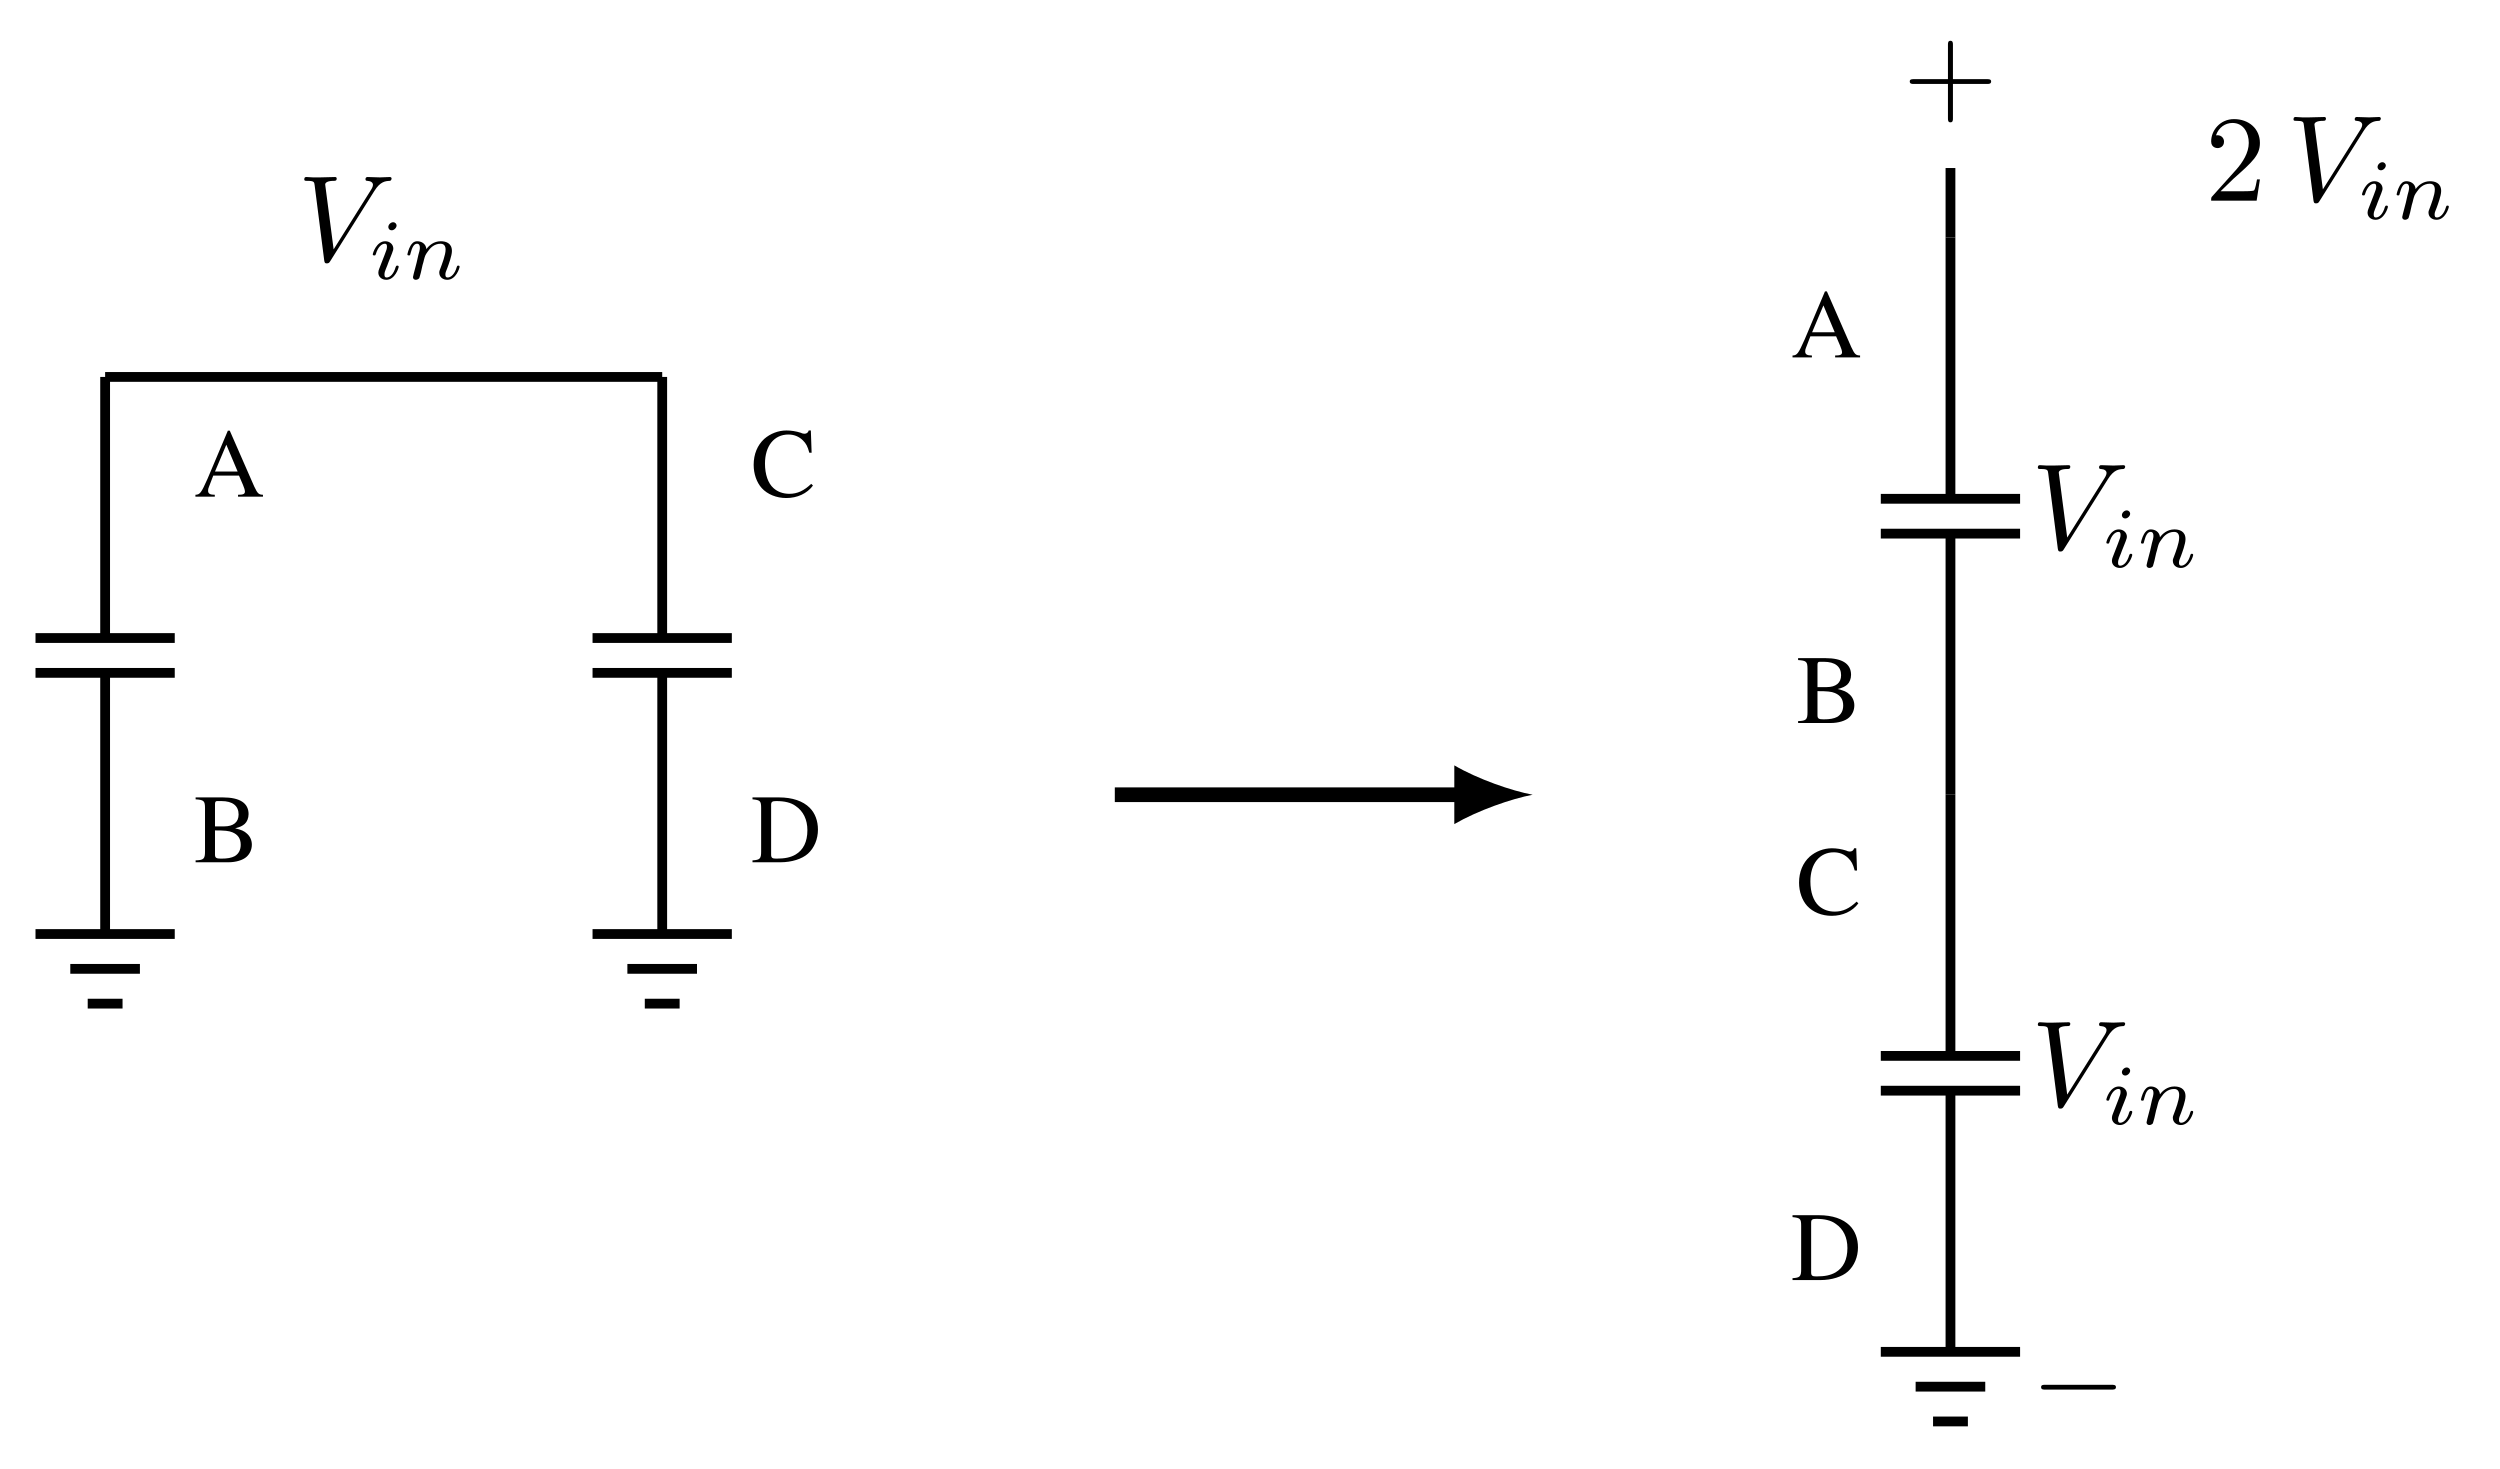
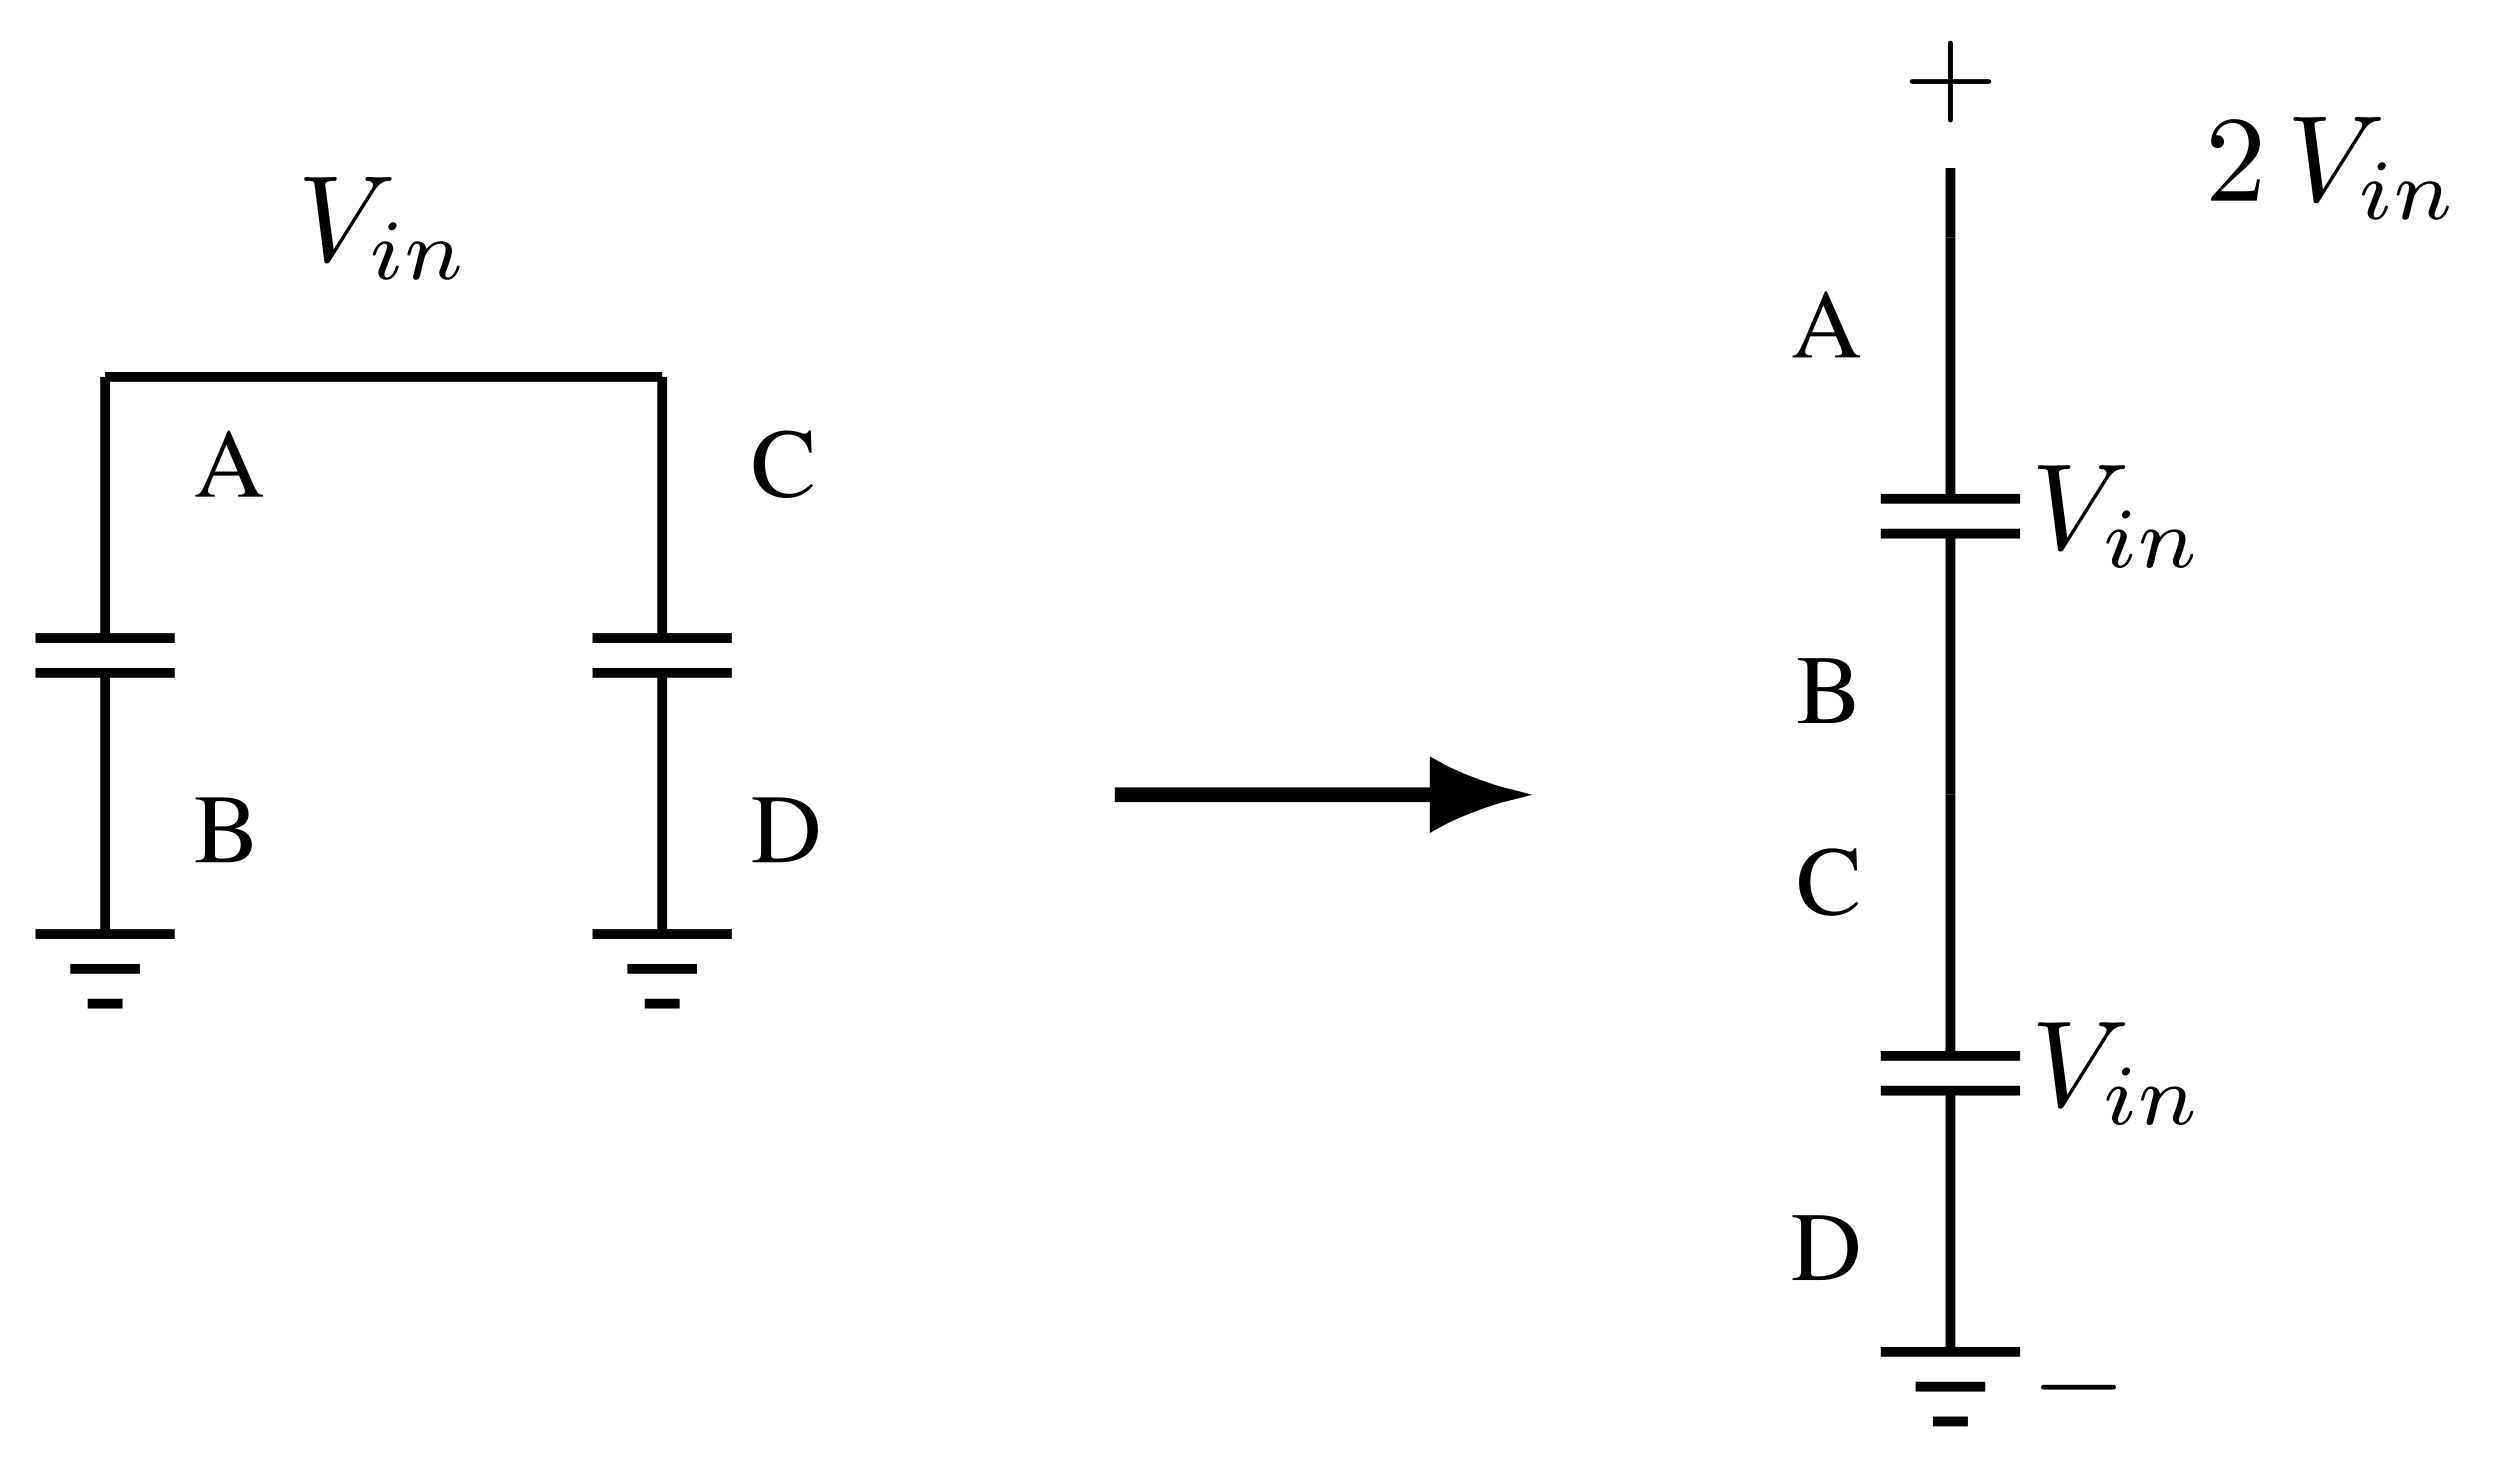
<svg xmlns="http://www.w3.org/2000/svg" xmlns:xlink="http://www.w3.org/1999/xlink" width="203.537pt" height="119.582pt" viewBox="0 0 203.537 119.582">
  <defs>
    <g>
      <g id="glyph-0-0">
        <path d="M 6.266 -5.672 C 6.75 -6.453 7.172 -6.484 7.531 -6.5 C 7.656 -6.516 7.672 -6.672 7.672 -6.688 C 7.672 -6.766 7.609 -6.812 7.531 -6.812 C 7.281 -6.812 6.984 -6.781 6.719 -6.781 C 6.391 -6.781 6.047 -6.812 5.734 -6.812 C 5.672 -6.812 5.547 -6.812 5.547 -6.625 C 5.547 -6.516 5.625 -6.5 5.703 -6.5 C 5.969 -6.484 6.156 -6.375 6.156 -6.172 C 6.156 -6.016 6.016 -5.797 6.016 -5.797 L 2.953 -0.922 L 2.266 -6.203 C 2.266 -6.375 2.5 -6.5 2.953 -6.5 C 3.094 -6.5 3.203 -6.5 3.203 -6.703 C 3.203 -6.781 3.125 -6.812 3.078 -6.812 C 2.672 -6.812 2.25 -6.781 1.828 -6.781 C 1.656 -6.781 1.469 -6.781 1.281 -6.781 C 1.109 -6.781 0.922 -6.812 0.75 -6.812 C 0.672 -6.812 0.562 -6.812 0.562 -6.625 C 0.562 -6.5 0.641 -6.5 0.812 -6.5 C 1.359 -6.5 1.375 -6.406 1.406 -6.156 L 2.188 -0.016 C 2.219 0.188 2.266 0.219 2.391 0.219 C 2.547 0.219 2.594 0.172 2.672 0.047 Z M 6.266 -5.672 " />
      </g>
      <g id="glyph-1-0">
        <path d="M 2.266 -4.359 C 2.266 -4.469 2.172 -4.625 1.984 -4.625 C 1.797 -4.625 1.594 -4.438 1.594 -4.234 C 1.594 -4.125 1.672 -3.969 1.875 -3.969 C 2.062 -3.969 2.266 -4.172 2.266 -4.359 Z M 0.844 -0.812 C 0.812 -0.719 0.781 -0.641 0.781 -0.516 C 0.781 -0.188 1.047 0.062 1.438 0.062 C 2.125 0.062 2.438 -0.891 2.438 -1 C 2.438 -1.094 2.344 -1.094 2.328 -1.094 C 2.234 -1.094 2.219 -1.047 2.188 -0.969 C 2.031 -0.406 1.734 -0.125 1.453 -0.125 C 1.312 -0.125 1.281 -0.219 1.281 -0.375 C 1.281 -0.531 1.328 -0.656 1.391 -0.812 C 1.469 -1 1.547 -1.188 1.609 -1.375 C 1.672 -1.547 1.938 -2.172 1.953 -2.266 C 1.984 -2.328 2 -2.406 2 -2.484 C 2 -2.812 1.719 -3.078 1.344 -3.078 C 0.641 -3.078 0.328 -2.125 0.328 -2 C 0.328 -1.922 0.422 -1.922 0.453 -1.922 C 0.547 -1.922 0.547 -1.953 0.578 -2.031 C 0.75 -2.625 1.062 -2.875 1.312 -2.875 C 1.422 -2.875 1.484 -2.828 1.484 -2.641 C 1.484 -2.469 1.453 -2.375 1.281 -1.938 Z M 0.844 -0.812 " />
      </g>
      <g id="glyph-1-1">
        <path d="M 0.844 -0.438 C 0.828 -0.344 0.781 -0.172 0.781 -0.156 C 0.781 0 0.906 0.062 1.016 0.062 C 1.141 0.062 1.25 -0.016 1.297 -0.078 C 1.328 -0.141 1.375 -0.375 1.422 -0.516 C 1.453 -0.641 1.531 -0.969 1.562 -1.141 C 1.609 -1.297 1.656 -1.453 1.688 -1.609 C 1.766 -1.891 1.781 -1.953 1.984 -2.234 C 2.172 -2.516 2.5 -2.875 3.031 -2.875 C 3.422 -2.875 3.438 -2.516 3.438 -2.391 C 3.438 -1.969 3.141 -1.203 3.031 -0.906 C 2.953 -0.703 2.922 -0.641 2.922 -0.531 C 2.922 -0.156 3.219 0.062 3.578 0.062 C 4.281 0.062 4.578 -0.891 4.578 -1 C 4.578 -1.094 4.5 -1.094 4.469 -1.094 C 4.375 -1.094 4.375 -1.047 4.344 -0.969 C 4.188 -0.406 3.875 -0.125 3.609 -0.125 C 3.453 -0.125 3.422 -0.219 3.422 -0.375 C 3.422 -0.531 3.469 -0.625 3.594 -0.938 C 3.672 -1.156 3.953 -1.891 3.953 -2.281 C 3.953 -2.953 3.422 -3.078 3.047 -3.078 C 2.469 -3.078 2.078 -2.719 1.875 -2.438 C 1.828 -2.922 1.422 -3.078 1.125 -3.078 C 0.828 -3.078 0.672 -2.859 0.578 -2.703 C 0.422 -2.438 0.328 -2.047 0.328 -2 C 0.328 -1.922 0.422 -1.922 0.453 -1.922 C 0.547 -1.922 0.547 -1.938 0.594 -2.125 C 0.703 -2.531 0.844 -2.875 1.109 -2.875 C 1.297 -2.875 1.344 -2.719 1.344 -2.531 C 1.344 -2.406 1.281 -2.141 1.219 -1.953 C 1.172 -1.766 1.109 -1.484 1.078 -1.328 Z M 0.844 -0.438 " />
      </g>
      <g id="glyph-2-0">
        <path d="M 5.625 -0.156 C 5.266 -0.172 5.188 -0.25 4.906 -0.844 L 2.922 -5.375 L 2.766 -5.375 L 1.109 -1.453 C 0.594 -0.297 0.5 -0.172 0.125 -0.156 L 0.125 0 L 1.703 0 L 1.703 -0.156 C 1.312 -0.156 1.156 -0.25 1.156 -0.484 C 1.156 -0.578 1.172 -0.688 1.219 -0.781 L 1.578 -1.719 L 3.672 -1.719 L 4 -0.953 C 4.094 -0.734 4.156 -0.531 4.156 -0.422 C 4.156 -0.219 4.016 -0.156 3.594 -0.156 L 3.594 0 L 5.625 0 Z M 1.719 -2.047 L 2.641 -4.234 L 3.562 -2.047 Z M 1.719 -2.047 " />
      </g>
      <g id="glyph-2-1">
        <path d="M 0.141 -5.281 L 0.141 -5.125 C 0.812 -5.078 0.906 -5 0.906 -4.406 L 0.906 -0.875 C 0.906 -0.281 0.797 -0.172 0.141 -0.156 L 0.141 0 L 2.797 0 C 3.422 0 3.984 -0.172 4.281 -0.438 C 4.562 -0.688 4.719 -1.047 4.719 -1.438 C 4.719 -1.781 4.578 -2.109 4.328 -2.328 C 4.094 -2.547 3.875 -2.641 3.359 -2.766 C 3.781 -2.875 3.938 -2.953 4.141 -3.125 C 4.328 -3.297 4.453 -3.594 4.453 -3.922 C 4.453 -4.812 3.75 -5.281 2.359 -5.281 Z M 1.719 -2.594 C 2.484 -2.594 2.859 -2.562 3.141 -2.438 C 3.594 -2.25 3.812 -1.922 3.812 -1.422 C 3.812 -1 3.641 -0.688 3.328 -0.5 C 3.062 -0.359 2.734 -0.297 2.219 -0.297 C 1.828 -0.297 1.719 -0.359 1.719 -0.625 Z M 1.719 -2.922 L 1.719 -4.734 C 1.719 -4.906 1.766 -4.984 1.891 -4.984 L 2.234 -4.984 C 3.156 -4.984 3.641 -4.594 3.641 -3.891 C 3.641 -3.266 3.219 -2.922 2.469 -2.922 Z M 1.719 -2.922 " />
      </g>
      <g id="glyph-2-2">
        <path d="M 4.938 -3.578 L 4.875 -5.391 L 4.703 -5.391 C 4.656 -5.219 4.531 -5.125 4.359 -5.125 C 4.297 -5.125 4.172 -5.141 4.062 -5.203 C 3.672 -5.328 3.266 -5.391 2.891 -5.391 C 2.234 -5.391 1.578 -5.141 1.078 -4.703 C 0.531 -4.203 0.219 -3.469 0.219 -2.594 C 0.219 -1.844 0.469 -1.156 0.875 -0.703 C 1.344 -0.188 2.078 0.109 2.875 0.109 C 3.766 0.109 4.562 -0.25 5.047 -0.906 L 4.906 -1.047 C 4.312 -0.484 3.781 -0.234 3.125 -0.234 C 2.625 -0.234 2.172 -0.391 1.828 -0.703 C 1.391 -1.094 1.141 -1.812 1.141 -2.688 C 1.141 -4.141 1.891 -5.062 3.047 -5.062 C 3.5 -5.062 3.906 -4.906 4.234 -4.578 C 4.484 -4.328 4.609 -4.109 4.75 -3.578 Z M 4.938 -3.578 " />
      </g>
      <g id="glyph-2-3">
        <path d="M 0.828 -0.875 C 0.828 -0.297 0.734 -0.188 0.125 -0.156 L 0.125 0 L 2.391 0 C 3.312 0 4.156 -0.266 4.641 -0.703 C 5.156 -1.172 5.453 -1.891 5.453 -2.656 C 5.453 -3.375 5.219 -4 4.781 -4.438 C 4.234 -4.984 3.375 -5.281 2.281 -5.281 L 0.125 -5.281 L 0.125 -5.125 C 0.75 -5.062 0.828 -5 0.828 -4.406 Z M 1.641 -4.672 C 1.641 -4.922 1.734 -4.984 2.062 -4.984 C 2.734 -4.984 3.266 -4.859 3.641 -4.578 C 4.266 -4.156 4.594 -3.469 4.594 -2.609 C 4.594 -1.672 4.266 -1 3.625 -0.625 C 3.219 -0.391 2.75 -0.297 2.062 -0.297 C 1.734 -0.297 1.641 -0.359 1.641 -0.625 Z M 1.641 -4.672 " />
      </g>
      <g id="glyph-3-0">
        <path d="M 4.078 -2.297 L 6.859 -2.297 C 7 -2.297 7.188 -2.297 7.188 -2.5 C 7.188 -2.688 7 -2.688 6.859 -2.688 L 4.078 -2.688 L 4.078 -5.484 C 4.078 -5.625 4.078 -5.812 3.875 -5.812 C 3.672 -5.812 3.672 -5.625 3.672 -5.484 L 3.672 -2.688 L 0.891 -2.688 C 0.75 -2.688 0.562 -2.688 0.562 -2.5 C 0.562 -2.297 0.75 -2.297 0.891 -2.297 L 3.672 -2.297 L 3.672 0.5 C 3.672 0.641 3.672 0.828 3.875 0.828 C 4.078 0.828 4.078 0.641 4.078 0.5 Z M 4.078 -2.297 " />
      </g>
      <g id="glyph-3-1">
        <path d="M 1.266 -0.766 L 2.328 -1.797 C 3.875 -3.172 4.469 -3.703 4.469 -4.703 C 4.469 -5.844 3.578 -6.641 2.359 -6.641 C 1.234 -6.641 0.5 -5.719 0.5 -4.828 C 0.5 -4.281 1 -4.281 1.031 -4.281 C 1.203 -4.281 1.547 -4.391 1.547 -4.812 C 1.547 -5.062 1.359 -5.328 1.016 -5.328 C 0.938 -5.328 0.922 -5.328 0.891 -5.312 C 1.109 -5.969 1.656 -6.328 2.234 -6.328 C 3.141 -6.328 3.562 -5.516 3.562 -4.703 C 3.562 -3.906 3.078 -3.125 2.516 -2.5 L 0.609 -0.375 C 0.5 -0.266 0.5 -0.234 0.5 0 L 4.203 0 L 4.469 -1.734 L 4.234 -1.734 C 4.172 -1.438 4.109 -1 4 -0.844 C 3.938 -0.766 3.281 -0.766 3.062 -0.766 Z M 1.266 -0.766 " />
      </g>
      <g id="glyph-4-0">
        <path d="M 6.562 -2.297 C 6.734 -2.297 6.922 -2.297 6.922 -2.5 C 6.922 -2.688 6.734 -2.688 6.562 -2.688 L 1.172 -2.688 C 1 -2.688 0.828 -2.688 0.828 -2.5 C 0.828 -2.297 1 -2.297 1.172 -2.297 Z M 6.562 -2.297 " />
      </g>
    </g>
  </defs>
  <path fill="none" stroke-width="0.797" stroke-linecap="butt" stroke-linejoin="miter" stroke="rgb(0%, 0%, 0%)" stroke-opacity="1" stroke-miterlimit="10" d="M 0.001 119.056 L 45.356 119.056 " transform="matrix(1, 0, 0, -1, 8.558, 149.744)" />
  <g fill="rgb(0%, 0%, 0%)" fill-opacity="1">
    <use xlink:href="#glyph-0-0" x="24.209" y="21.224" />
  </g>
  <g fill="rgb(0%, 0%, 0%)" fill-opacity="1">
    <use xlink:href="#glyph-1-0" x="30.021" y="22.718" />
    <use xlink:href="#glyph-1-1" x="32.84" y="22.718" />
  </g>
  <path fill="none" stroke-width="0.797" stroke-linecap="butt" stroke-linejoin="miter" stroke="rgb(0%, 0%, 0%)" stroke-opacity="1" stroke-miterlimit="10" d="M 0.001 73.701 L 0.001 84.334 M 0.001 84.334 L 0.001 94.963 M -5.667 94.963 L 0.001 94.963 M 0.001 94.963 L 5.669 94.963 M -5.667 97.799 L 0.001 97.799 M 0.001 97.799 L 5.669 97.799 M 0.001 97.799 L 0.001 108.428 M 0.001 108.428 L 0.001 119.056 " transform="matrix(1, 0, 0, -1, 8.558, 149.744)" />
  <path fill="none" stroke-width="0.797" stroke-linecap="butt" stroke-linejoin="miter" stroke="rgb(0%, 0%, 0%)" stroke-opacity="1" stroke-miterlimit="10" d="M -5.667 73.701 L 0.001 73.701 M 0.001 73.701 L 5.669 73.701 M -2.835 70.865 L 0.001 70.865 M 0.001 70.865 L 2.833 70.865 M -1.417 68.033 L 0.001 68.033 M 0.001 68.033 L 1.419 68.033 " transform="matrix(1, 0, 0, -1, 8.558, 149.744)" />
  <path fill="none" stroke-width="0.797" stroke-linecap="butt" stroke-linejoin="miter" stroke="rgb(0%, 0%, 0%)" stroke-opacity="1" stroke-miterlimit="10" d="M 45.356 73.701 L 45.356 84.334 M 45.356 84.334 L 45.356 94.963 M 39.684 94.963 L 45.356 94.963 M 45.356 94.963 L 51.024 94.963 M 39.684 97.799 L 45.356 97.799 M 45.356 97.799 L 51.024 97.799 M 45.356 97.799 L 45.356 108.428 M 45.356 108.428 L 45.356 119.056 " transform="matrix(1, 0, 0, -1, 8.558, 149.744)" />
  <path fill="none" stroke-width="0.797" stroke-linecap="butt" stroke-linejoin="miter" stroke="rgb(0%, 0%, 0%)" stroke-opacity="1" stroke-miterlimit="10" d="M 39.684 73.701 L 45.356 73.701 M 45.356 73.701 L 51.024 73.701 M 42.52 70.865 L 45.356 70.865 M 45.356 70.865 L 48.188 70.865 M 43.938 68.033 L 45.356 68.033 M 45.356 68.033 L 46.774 68.033 " transform="matrix(1, 0, 0, -1, 8.558, 149.744)" />
  <g fill="rgb(0%, 0%, 0%)" fill-opacity="1">
    <use xlink:href="#glyph-2-0" x="15.785" y="40.438" />
  </g>
  <g fill="rgb(0%, 0%, 0%)" fill-opacity="1">
    <use xlink:href="#glyph-2-1" x="15.785" y="70.202" />
  </g>
  <g fill="rgb(0%, 0%, 0%)" fill-opacity="1">
    <use xlink:href="#glyph-2-2" x="61.14" y="40.438" />
  </g>
  <g fill="rgb(0%, 0%, 0%)" fill-opacity="1">
    <use xlink:href="#glyph-2-3" x="61.14" y="70.202" />
  </g>
-   <path fill="none" stroke-width="1.196" stroke-linecap="butt" stroke-linejoin="miter" stroke="rgb(0%, 0%, 0%)" stroke-opacity="1" stroke-miterlimit="10" d="M 82.204 85.041 L 110.485 85.041 " transform="matrix(1, 0, 0, -1, 8.558, 149.744)" />
-   <path fill-rule="nonzero" fill="rgb(0%, 0%, 0%)" fill-opacity="1" d="M 124.781 64.703 C 123.078 64.387 120.316 63.43 118.402 62.312 L 118.402 67.094 C 120.316 65.98 123.078 65.023 124.781 64.703 " />
+   <path fill="none" stroke-width="1.196" stroke-linecap="butt" stroke-linejoin="miter" stroke="rgb(0%, 0%, 0%)" stroke-opacity="1" stroke-miterlimit="10" d="M 82.204 85.041 L 108.45 85.041 " transform="matrix(1, 0, 0, -1, 8.558, 149.744)" />
+   <path fill-rule="nonzero" fill="rgb(0%, 0%, 0%)" fill-opacity="1" stroke-width="1.196" stroke-linecap="butt" stroke-linejoin="miter" stroke="rgb(0%, 0%, 0%)" stroke-opacity="1" stroke-miterlimit="10" d="M 5.307 0 C 4.655 0.165 1.792 1.09 -0.001 2.098 L -0.001 -2.097 C 1.792 -1.089 4.655 -0.164 5.307 0 Z M 5.307 0 " transform="matrix(1, 0, 0, -1, 117.0091, 64.70358)" />
  <path fill="none" stroke-width="0.797" stroke-linecap="butt" stroke-linejoin="miter" stroke="rgb(0%, 0%, 0%)" stroke-opacity="1" stroke-miterlimit="10" d="M 150.239 130.396 L 150.239 136.064 " transform="matrix(1, 0, 0, -1, 8.558, 149.744)" />
  <g fill="rgb(0%, 0%, 0%)" fill-opacity="1">
    <use xlink:href="#glyph-3-0" x="154.92" y="9.132" />
  </g>
  <g fill="rgb(0%, 0%, 0%)" fill-opacity="1">
    <use xlink:href="#glyph-3-1" x="179.521" y="16.338" />
  </g>
  <g fill="rgb(0%, 0%, 0%)" fill-opacity="1">
    <use xlink:href="#glyph-0-0" x="186.163" y="16.338" />
  </g>
  <g fill="rgb(0%, 0%, 0%)" fill-opacity="1">
    <use xlink:href="#glyph-1-0" x="191.974" y="17.832" />
    <use xlink:href="#glyph-1-1" x="194.793" y="17.832" />
  </g>
  <path fill="none" stroke-width="0.797" stroke-linecap="butt" stroke-linejoin="miter" stroke="rgb(0%, 0%, 0%)" stroke-opacity="1" stroke-miterlimit="10" d="M 150.239 85.041 L 150.239 95.67 M 150.239 95.67 L 150.239 106.299 M 144.567 106.299 L 150.239 106.299 M 150.239 106.299 L 155.907 106.299 M 144.567 109.135 L 150.239 109.135 M 150.239 109.135 L 155.907 109.135 M 150.239 109.135 L 150.239 119.764 M 150.239 119.764 L 150.239 130.396 " transform="matrix(1, 0, 0, -1, 8.558, 149.744)" />
  <g fill="rgb(0%, 0%, 0%)" fill-opacity="1">
    <use xlink:href="#glyph-0-0" x="165.348" y="44.684" />
  </g>
  <g fill="rgb(0%, 0%, 0%)" fill-opacity="1">
    <use xlink:href="#glyph-1-0" x="171.16" y="46.179" />
    <use xlink:href="#glyph-1-1" x="173.979" y="46.179" />
  </g>
  <path fill="none" stroke-width="0.797" stroke-linecap="butt" stroke-linejoin="miter" stroke="rgb(0%, 0%, 0%)" stroke-opacity="1" stroke-miterlimit="10" d="M 150.239 39.685 L 150.239 50.314 M 150.239 50.314 L 150.239 60.947 M 144.567 60.947 L 150.239 60.947 M 150.239 60.947 L 155.907 60.947 M 144.567 63.779 L 150.239 63.779 M 150.239 63.779 L 155.907 63.779 M 150.239 63.779 L 150.239 74.412 M 150.239 74.412 L 150.239 85.041 " transform="matrix(1, 0, 0, -1, 8.558, 149.744)" />
  <g fill="rgb(0%, 0%, 0%)" fill-opacity="1">
    <use xlink:href="#glyph-0-0" x="165.348" y="90.039" />
  </g>
  <g fill="rgb(0%, 0%, 0%)" fill-opacity="1">
    <use xlink:href="#glyph-1-0" x="171.16" y="91.533" />
    <use xlink:href="#glyph-1-1" x="173.979" y="91.533" />
  </g>
  <path fill="none" stroke-width="0.797" stroke-linecap="butt" stroke-linejoin="miter" stroke="rgb(0%, 0%, 0%)" stroke-opacity="1" stroke-miterlimit="10" d="M 144.567 39.685 L 150.239 39.685 M 150.239 39.685 L 155.907 39.685 M 147.403 36.849 L 150.239 36.849 M 150.239 36.849 L 153.071 36.849 M 148.821 34.017 L 150.239 34.017 M 150.239 34.017 L 151.657 34.017 " transform="matrix(1, 0, 0, -1, 8.558, 149.744)" />
  <g fill="rgb(0%, 0%, 0%)" fill-opacity="1">
    <use xlink:href="#glyph-4-0" x="165.348" y="115.431" />
  </g>
  <g fill="rgb(0%, 0%, 0%)" fill-opacity="1">
    <use xlink:href="#glyph-2-0" x="145.813" y="29.099" />
  </g>
  <g fill="rgb(0%, 0%, 0%)" fill-opacity="1">
    <use xlink:href="#glyph-2-1" x="146.251" y="58.863" />
  </g>
  <g fill="rgb(0%, 0%, 0%)" fill-opacity="1">
    <use xlink:href="#glyph-2-2" x="146.251" y="74.453" />
  </g>
  <g fill="rgb(0%, 0%, 0%)" fill-opacity="1">
    <use xlink:href="#glyph-2-3" x="145.813" y="104.217" />
  </g>
</svg>
